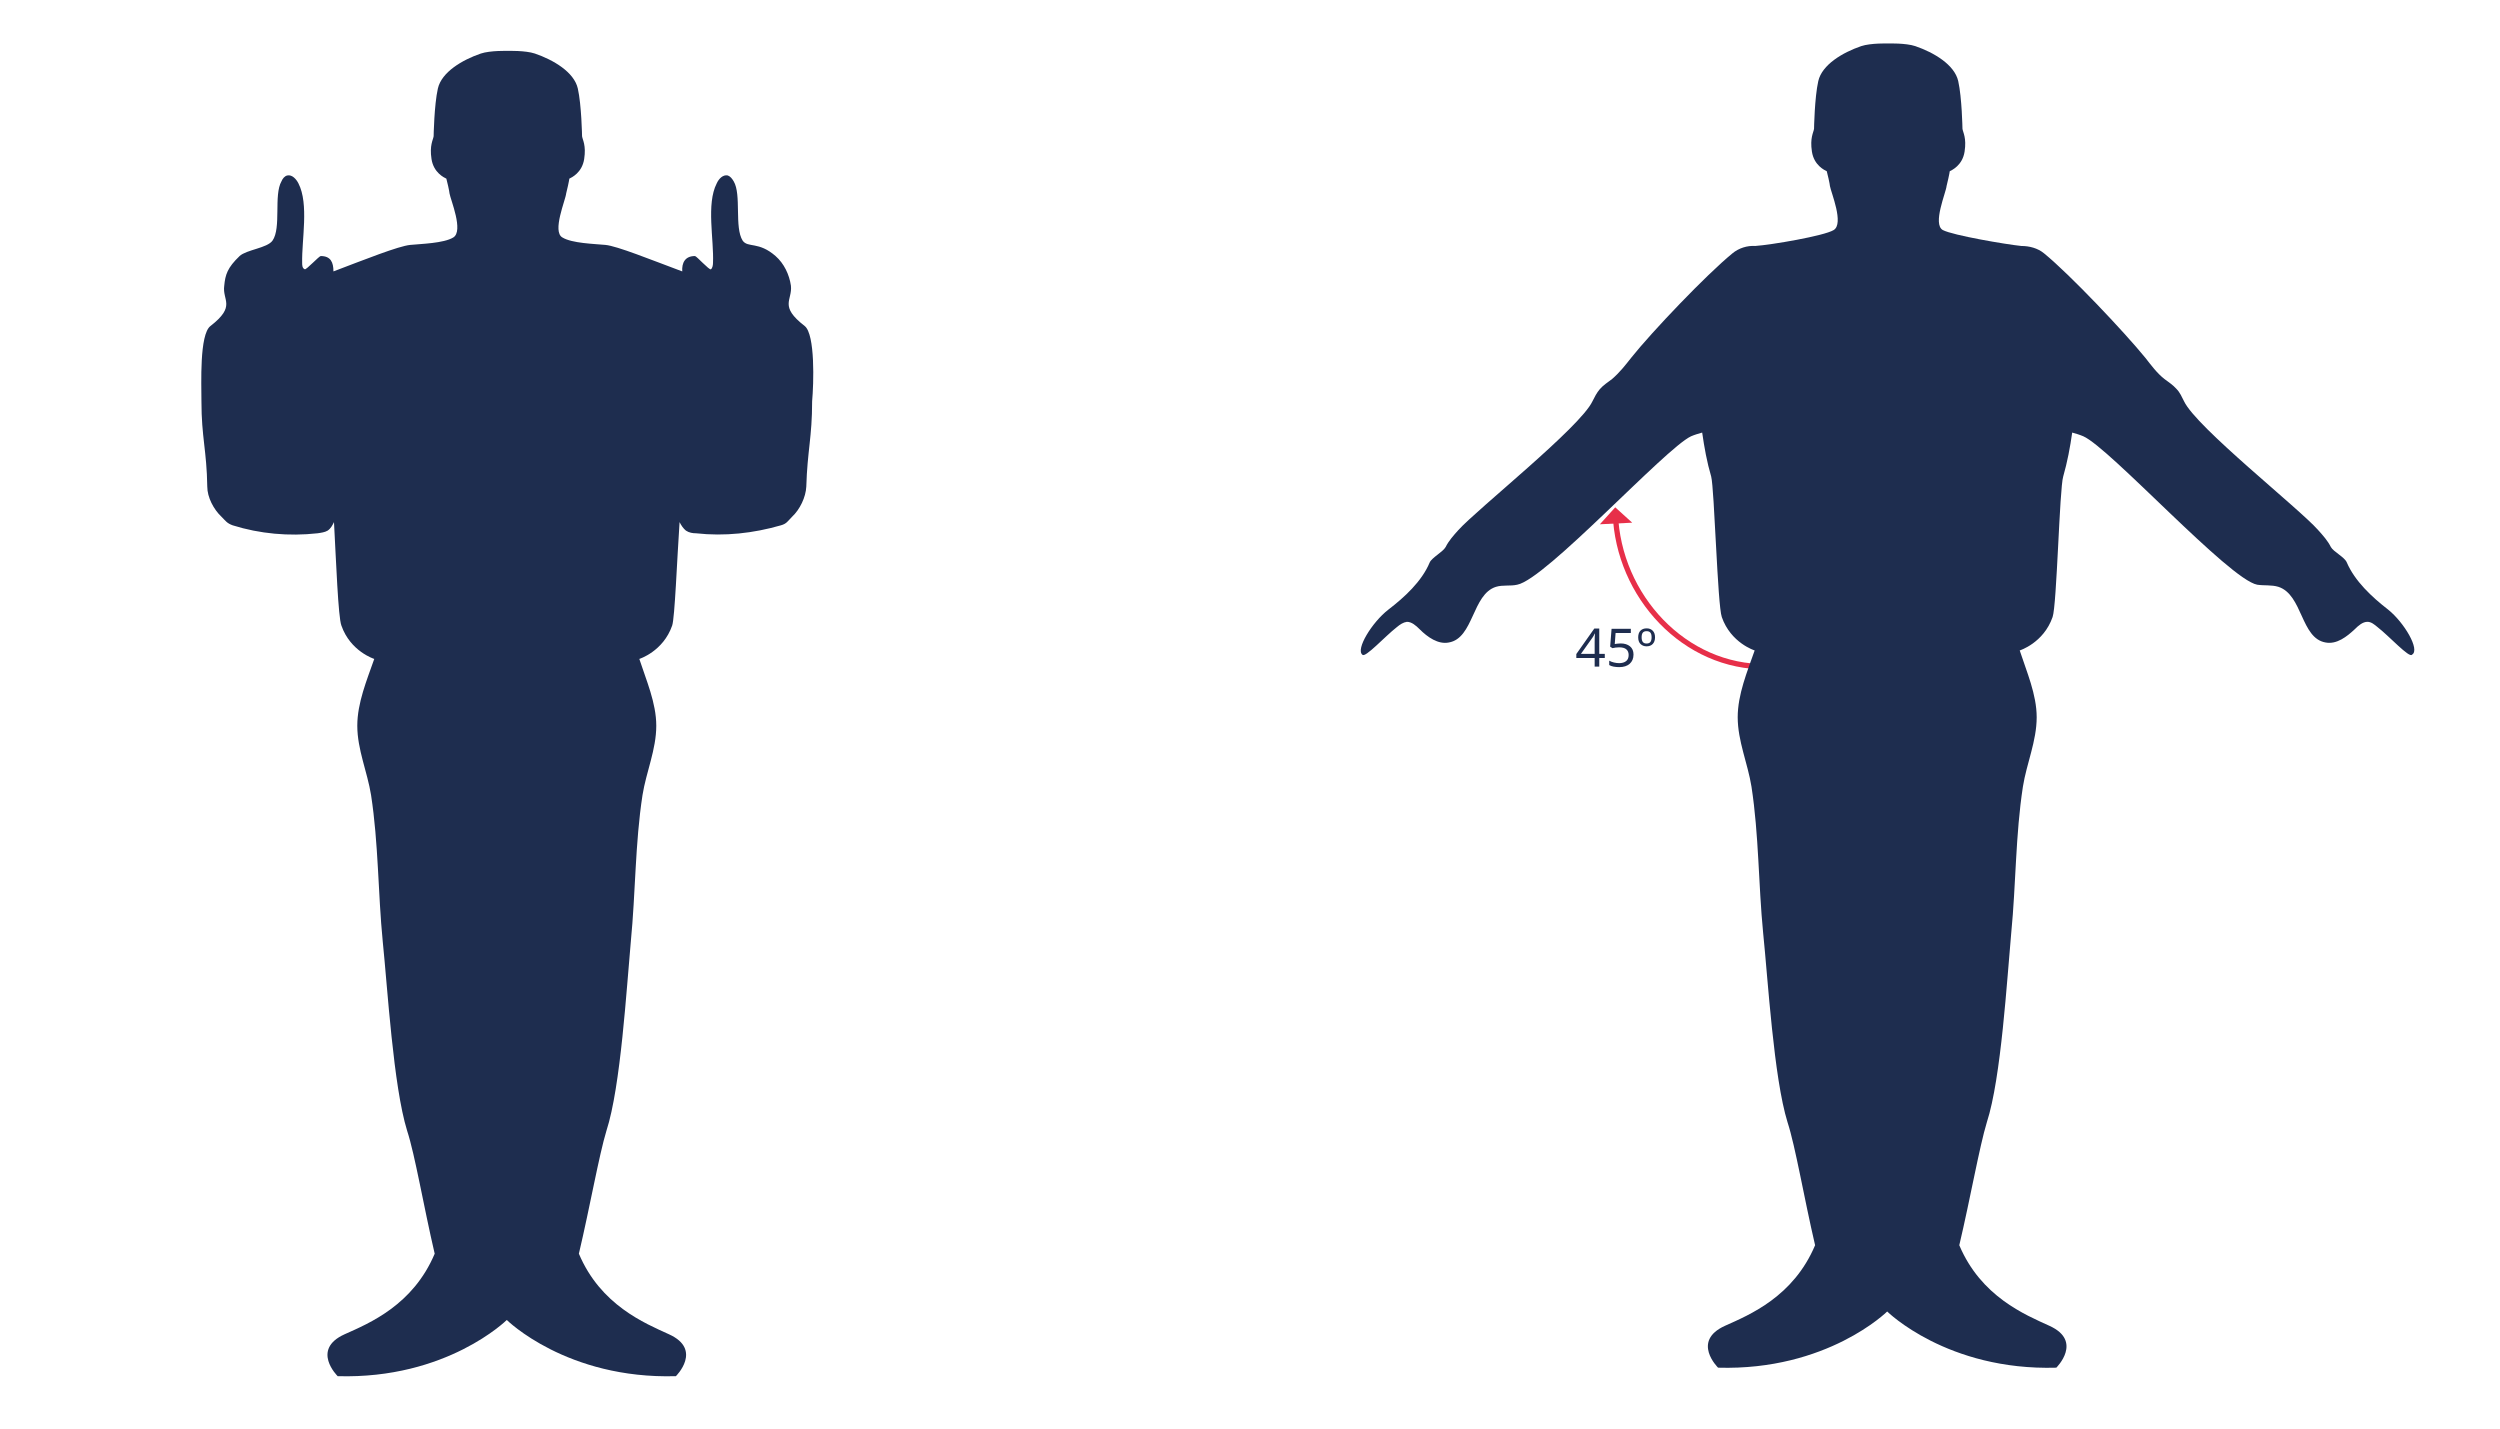
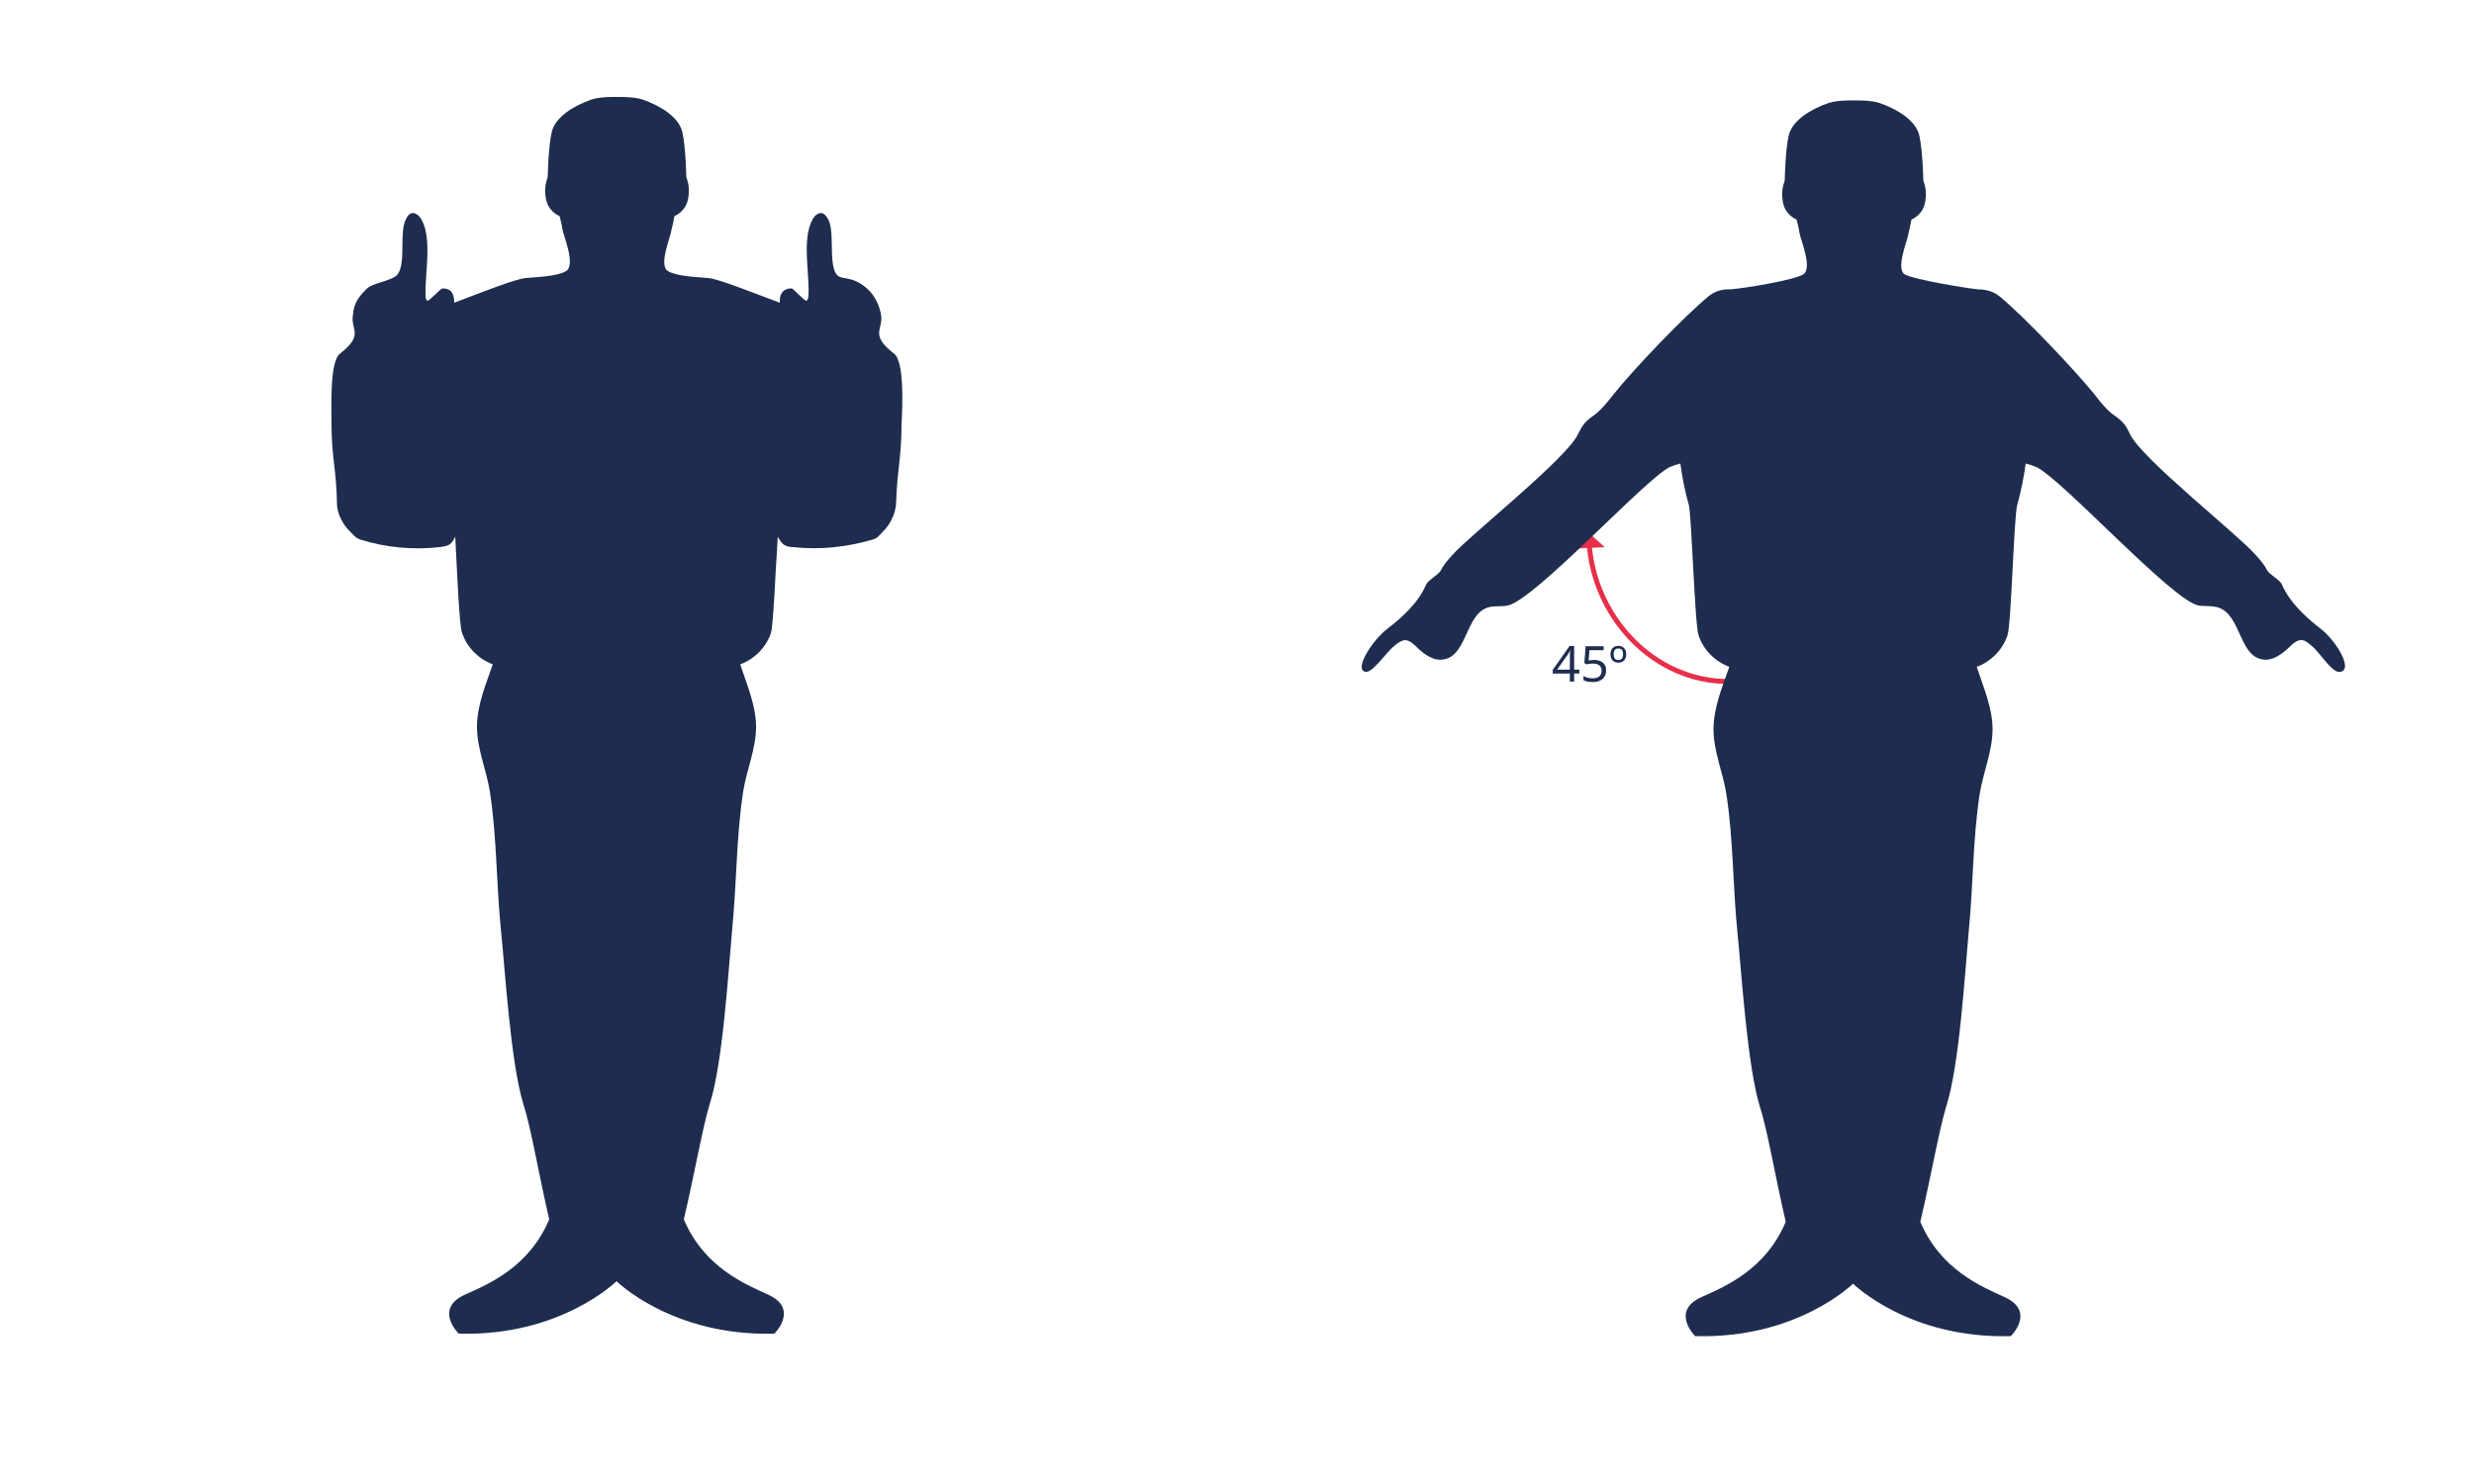
- <svg xmlns="http://www.w3.org/2000/svg" version="1.1" id="Capa_1" x="0px" y="0px" viewBox="0 0 471.6 269.4" style="enable-background:new 0 0 471.6 269.4;" xml:space="preserve">
+ <svg xmlns="http://www.w3.org/2000/svg" version="1.1" id="Capa_1" x="0px" y="0px" viewBox="0 0 500 300" style="enable-background:new 0 0 500 300;" xml:space="preserve">
  <style type="text/css">
	.st0{fill:none;stroke:#E72F49;stroke-miterlimit:10;}
	.st1{fill:#E72F49;}
	.st2{fill:#1E2D4F;}
	.st3{font-family:'ArialUnicodeMS';}
	.st4{font-size:10px;}
</style>
  <g>
    <g>
-       <path class="st0" d="M334.7,125.7c-15.6,1.1-28.6-11.9-29.9-27.4" />
+       <path class="st0" d="M351.1,137.7c-15.6,1.1-28.6-11.9-29.9-27.4" />
      <g>
-         <polygon class="st1" points="301.8,98.9 307.9,98.6 304.7,95.7    " />
+         <polygon class="st1" points="318.3,110.9 324.3,110.6 321.1,107.7    " />
      </g>
    </g>
  </g>
-   <path class="st2" d="M450.5,115c-3.1-2.4-6.3-5.4-7.8-8.9c-0.4-1-2.5-2-3-2.9c-0.6-1.2-1.5-2.2-2.4-3.2c-3.6-4.1-23-19.4-25.3-24.3  c-0.4-0.8-0.8-1.7-1.4-2.3c-0.7-0.8-1.5-1.3-2.3-1.9c-1.4-1.1-2.5-2.6-3.6-4c-4-4.9-14.2-15.7-19.1-19.7c-1.2-1-2.8-1.4-4.3-1.4  c-2.9-0.3-12.9-2-14.8-3c-2-1.1,0.6-7.1,0.7-8.3c0.1-0.3,0.6-2.6,0.6-2.8c0.4-0.2,2.4-1.1,2.8-3.7c0.4-2.6-0.3-3.6-0.4-4.3  c0,0-0.1-5.9-0.8-9c-0.7-3.1-4.6-5.4-8.1-6.6c-1.8-0.6-5.1-0.5-5.1-0.5s-3.3-0.1-5.1,0.5c-3.5,1.2-7.4,3.5-8.1,6.6  c-0.7,3.1-0.8,9-0.8,9c-0.1,0.7-0.8,1.7-0.4,4.3c0.4,2.6,2.4,3.5,2.8,3.7c0.1,0.3,0.6,2.5,0.6,2.8c0.2,1.2,2.7,7.1,0.7,8.3  c-1.8,1.1-11.8,2.8-14.8,3c-1.5-0.1-3.1,0.4-4.3,1.4c-4.9,4-15.2,14.8-19.1,19.7c-1.1,1.4-2.2,2.8-3.6,4c-0.8,0.6-1.7,1.2-2.3,1.9  c-0.6,0.7-1,1.5-1.4,2.3c-2.3,4.9-21.7,20.3-25.3,24.3c-0.9,1-1.8,2-2.4,3.2c-0.5,0.9-2.6,2-3,2.9c-1.5,3.6-4.8,6.6-7.8,8.9  c-3.1,2.4-6.2,7.5-4.9,8.5c0.5,0.7,4.3-3.5,6.5-5.2c0.6-0.5,1.2-0.9,1.9-1c0.9,0,1.7,0.7,2.4,1.4c1.5,1.5,3.5,2.9,5.5,2.5  c4.7-0.8,4.4-9.1,8.9-10.5c1.3-0.4,2.7-0.1,4-0.4c5.4-1,27.9-25.7,32.8-28c0.7-0.3,1.4-0.5,2.1-0.7c0.4,2.8,0.9,5.6,1.7,8.3  c0.6,2.3,1.2,24.3,2,26.5c1.7,4.9,6.2,6.3,6.2,6.3c-1.4,4-3.2,8.3-3.2,12.6c0,4.5,1.9,8.7,2.6,13.1c1.4,9.1,1.3,18.4,2.2,27.6  c0.9,8.7,2,27.3,4.6,35.7c1.5,4.6,3.1,14.2,5.2,23.2c-4.1,9.7-12.3,13.1-17,15.2c-6.4,2.9-1.3,7.9-1.3,7.9  c20.6,0.6,31.9-10.6,31.9-10.6s11.3,11.2,31.9,10.6c0,0,5.1-5-1.3-7.9c-4.6-2.1-12.9-5.5-17-15.2c2.1-8.9,3.8-18.6,5.2-23.2  c2.7-8.3,3.8-27,4.6-35.7c0.9-9.2,0.8-18.5,2.2-27.6c0.7-4.4,2.6-8.6,2.6-13.1c0-4.3-1.9-8.6-3.2-12.6c0,0,4.5-1.4,6.2-6.3  c0.8-2.2,1.3-24.2,2-26.5c0.8-2.8,1.3-5.5,1.7-8.3c0.7,0.2,1.4,0.4,2.1,0.7c5,2.2,27.5,27,32.8,28c1.3,0.2,2.7,0,4,0.4  c4.6,1.5,4.2,9.7,8.9,10.5c2.1,0.4,4-1.1,5.5-2.5c0.7-0.7,1.5-1.4,2.4-1.4c0.7,0,1.3,0.5,1.9,1c2.2,1.7,6,5.9,6.5,5.2  C456.6,122.6,453.5,117.4,450.5,115z" />
-   <text transform="matrix(1.0109 0 0 1 297.1515 125.7525)" class="st2 st3 st4">45º</text>
-   <path class="st2" d="M151.8,61.5c-4.9-3.8-2.3-4.8-2.6-7.6c-0.3-2.1-1.3-4.2-2.9-5.6c-3.2-2.8-5.2-1.5-6.2-2.9  c-1.6-2.5-0.2-8.7-1.7-11.2c-0.3-0.5-0.6-0.9-1.1-1.1c-0.9-0.2-1.7,0.6-2.1,1.5c-2,3.9-0.5,10.6-0.7,15c0,0.4-0.1,1-0.4,1.2  c-0.3,0.2-2.7-2.5-3-2.5c-1.9,0-2.5,1.3-2.4,2.9c-5.9-2.2-12.3-4.8-14.5-5c-2.1-0.2-6.3-0.3-8.1-1.4c-2-1.1,0.6-7.1,0.7-8.3  c0.1-0.3,0.6-2.6,0.6-2.8c0.4-0.2,2.4-1.1,2.8-3.7c0.4-2.6-0.3-3.6-0.4-4.3c0,0-0.1-5.9-0.8-9c-0.7-3.1-4.6-5.4-8.1-6.6  c-1.8-0.6-5.1-0.5-5.1-0.5s-3.3-0.1-5.1,0.5c-3.5,1.2-7.4,3.5-8.1,6.6c-0.7,3.1-0.8,9-0.8,9c-0.1,0.7-0.8,1.7-0.4,4.3  c0.4,2.6,2.4,3.5,2.8,3.7c0.1,0.3,0.6,2.5,0.6,2.8c0.2,1.2,2.7,7.1,0.7,8.3c-1.8,1.1-6.1,1.2-8.1,1.4c-2.2,0.2-8.7,2.8-14.5,5  c0-1.7-0.5-2.9-2.4-2.9c-0.3,0-2.7,2.6-3,2.5C57,50.6,57,50,57,49.6c-0.1-4.4,1.3-11.1-0.7-15c-0.4-0.8-1.2-1.7-2.1-1.5  c-0.5,0.1-0.9,0.6-1.1,1.1c-1.5,2.6,0,8.8-1.7,11.2c-1,1.4-4.9,1.7-6.2,2.9c-2.3,2.2-2.7,3.5-2.9,5.6c-0.4,2.8,2.3,3.8-2.6,7.6  C37.6,63.1,38,72.4,38,75.7c0,6.8,1,9.3,1.1,16.1c0,2,1.2,4.3,2.7,5.7c0.8,0.8,1,1.2,2.1,1.6c5.1,1.6,10.6,2.1,16,1.5  c0.7-0.1,1.4-0.2,1.9-0.5c0.6-0.4,0.9-1,1.2-1.6c0,0,0-0.1,0-0.1c0.4,7.4,0.8,18.1,1.4,19.6c1.7,4.9,6.2,6.3,6.2,6.3  c-1.4,4-3.2,8.3-3.2,12.6c0,4.5,1.9,8.7,2.6,13.1c1.4,9.1,1.3,18.4,2.2,27.6c0.9,8.7,2,27.3,4.6,35.7c1.5,4.6,3.1,14.2,5.2,23.2  c-4.1,9.7-12.3,13.1-17,15.2c-6.4,2.9-1.3,7.9-1.3,7.9c20.6,0.6,31.9-10.6,31.9-10.6s11.3,11.2,31.9,10.6c0,0,5.1-5-1.3-7.9  c-4.6-2.1-12.9-5.5-17-15.2c2.1-8.9,3.8-18.6,5.2-23.2c2.7-8.3,3.8-27,4.6-35.7c0.9-9.2,0.8-18.5,2.2-27.6c0.7-4.4,2.6-8.6,2.6-13.1  c0-4.3-1.9-8.6-3.2-12.6c0,0,4.5-1.4,6.2-6.3c0.5-1.5,0.9-12.2,1.4-19.6c0,0,0,0.1,0,0.1c0.3,0.6,0.7,1.2,1.2,1.6  c0.6,0.4,1.3,0.5,1.9,0.5c5.4,0.6,10.8,0,16-1.5c1.1-0.3,1.3-0.8,2.1-1.6c1.5-1.4,2.6-3.7,2.7-5.7c0.2-6.8,1.1-9.3,1.1-16.1  C153.5,72.4,153.8,63.1,151.8,61.5z" />
+   <path class="st2" d="M469,127.1c-3.1-2.4-6.3-5.4-7.8-8.9c-0.4-1-2.5-2-3-2.9c-0.6-1.2-1.5-2.2-2.4-3.2c-3.6-4.1-23-19.4-25.3-24.3  c-0.4-0.8-0.8-1.7-1.4-2.3c-0.7-0.8-1.5-1.3-2.3-1.9c-1.4-1.1-2.5-2.6-3.6-4c-4-4.9-14.2-15.7-19.1-19.7c-1.2-1-2.8-1.4-4.3-1.4  c-2.9-0.3-12.9-2-14.8-3c-2-1.1,0.6-7.1,0.7-8.3c0.1-0.3,0.6-2.6,0.6-2.8c0.4-0.2,2.4-1.1,2.8-3.7c0.4-2.6-0.3-3.6-0.4-4.3  c0,0-0.1-5.9-0.8-9c-0.7-3.1-4.6-5.4-8.1-6.6c-1.8-0.6-5.1-0.5-5.1-0.5s-3.3-0.1-5.1,0.5c-3.5,1.2-7.4,3.5-8.1,6.6  c-0.7,3.1-0.8,9-0.8,9c-0.1,0.7-0.8,1.7-0.4,4.3c0.4,2.6,2.4,3.5,2.8,3.7c0.1,0.3,0.6,2.5,0.6,2.8c0.2,1.2,2.7,7.1,0.7,8.3  c-1.8,1.1-11.8,2.8-14.8,3c-1.5-0.1-3.1,0.4-4.3,1.4c-4.9,4-15.2,14.8-19.1,19.7c-1.1,1.4-2.2,2.8-3.6,4c-0.8,0.6-1.7,1.2-2.3,1.9  c-0.6,0.7-1,1.5-1.4,2.3c-2.3,4.9-21.7,20.3-25.3,24.3c-0.9,1-1.8,2-2.4,3.2c-0.5,0.9-2.6,2-3,2.9c-1.5,3.6-4.8,6.6-7.8,8.9  c-3.1,2.4-6.2,7.5-4.9,8.5c1.5,1.3,4.3-3.5,6.5-5.2c0.6-0.5,1.2-0.9,1.9-1c0.9,0,1.7,0.7,2.4,1.4c1.5,1.5,3.5,2.9,5.5,2.5  c4.7-0.8,4.4-9.1,8.9-10.5c1.3-0.4,2.7-0.1,4-0.4c5.4-1,27.9-25.7,32.8-28c0.7-0.3,1.4-0.5,2.1-0.7c0.4,2.8,0.9,5.6,1.7,8.3  c0.6,2.3,1.2,24.3,2,26.5c1.7,4.9,6.2,6.3,6.2,6.3c-1.4,4-3.2,8.3-3.2,12.6c0,4.5,1.9,8.7,2.6,13.1c1.4,9.1,1.3,18.4,2.2,27.6  c0.9,8.7,2,27.3,4.6,35.7c1.5,4.6,3.1,14.2,5.2,23.2c-4.1,9.7-12.3,13.1-17,15.2c-6.4,2.9-1.3,7.9-1.3,7.9  c20.6,0.6,31.9-10.6,31.9-10.6s11.3,11.2,31.9,10.6c0,0,5.1-5-1.3-7.9c-4.6-2.1-12.9-5.5-17-15.2c2.1-8.9,3.8-18.6,5.2-23.2  c2.7-8.3,3.8-27,4.6-35.7c0.9-9.2,0.8-18.5,2.2-27.6c0.7-4.4,2.6-8.6,2.6-13.1c0-4.3-1.9-8.6-3.2-12.6c0,0,4.5-1.4,6.2-6.3  c0.8-2.2,1.3-24.2,2-26.5c0.8-2.8,1.3-5.5,1.7-8.3c0.7,0.2,1.4,0.4,2.1,0.7c5,2.2,27.5,27,32.8,28c1.3,0.2,2.7,0,4,0.4  c4.6,1.5,4.2,9.7,8.9,10.5c2.1,0.4,4-1.1,5.5-2.5c0.7-0.7,1.5-1.4,2.4-1.4c0.7,0,1.3,0.5,1.9,1c2.2,1.7,4.7,6.6,6.5,5.2  C475.1,134.6,472,129.4,469,127.1z" />
+   <text transform="matrix(1.0109 0 0 1 313.6087 137.7859)" class="st2 st3 st4">45º</text>
+   <path class="st2" d="M180.7,71.5c-4.9-3.8-2.3-4.8-2.6-7.6c-0.3-2.1-1.3-4.2-2.9-5.6c-3.2-2.8-5.2-1.5-6.2-2.9  c-1.6-2.5-0.2-8.7-1.7-11.2c-0.3-0.5-0.6-0.9-1.1-1.1c-0.9-0.2-1.7,0.6-2.1,1.5c-2,3.9-0.5,10.6-0.7,15c0,0.4-0.1,1-0.4,1.2  c-0.3,0.2-2.7-2.5-3-2.5c-1.9,0-2.5,1.3-2.4,2.9c-5.9-2.2-12.3-4.8-14.5-5c-2.1-0.2-6.3-0.3-8.1-1.4c-2-1.1,0.6-7.1,0.7-8.3  c0.1-0.3,0.6-2.6,0.6-2.8c0.4-0.2,2.4-1.1,2.8-3.7c0.4-2.6-0.3-3.6-0.4-4.3c0,0-0.1-5.9-0.8-9c-0.7-3.1-4.6-5.4-8.1-6.6  c-1.8-0.6-5.1-0.5-5.1-0.5s-3.3-0.1-5.1,0.5c-3.5,1.2-7.4,3.5-8.1,6.6c-0.7,3.1-0.8,9-0.8,9c-0.1,0.7-0.8,1.7-0.4,4.3  c0.4,2.6,2.4,3.5,2.8,3.7c0.1,0.3,0.6,2.5,0.6,2.8c0.2,1.2,2.7,7.1,0.7,8.3c-1.8,1.1-6.1,1.2-8.1,1.4c-2.2,0.2-8.7,2.8-14.5,5  c0-1.7-0.5-2.9-2.4-2.9c-0.3,0-2.7,2.6-3,2.5c-0.4-0.2-0.4-0.8-0.4-1.2c-0.1-4.4,1.3-11.1-0.7-15c-0.4-0.8-1.2-1.7-2.1-1.5  c-0.5,0.1-0.9,0.6-1.1,1.1c-1.5,2.6,0,8.8-1.7,11.2c-1,1.4-4.9,1.7-6.2,2.9c-2.3,2.2-2.7,3.5-2.9,5.6c-0.4,2.8,2.3,3.8-2.6,7.6  c-2.1,1.6-1.7,10.9-1.7,14.2c0,6.8,1,9.3,1.1,16.1c0,2,1.2,4.3,2.7,5.7c0.8,0.8,1,1.2,2.1,1.6c5.1,1.6,10.6,2.1,16,1.5  c0.7-0.1,1.4-0.2,1.9-0.5c0.6-0.4,0.9-1,1.2-1.6c0,0,0-0.1,0-0.1c0.4,7.4,0.8,18.1,1.4,19.6c1.7,4.9,6.2,6.3,6.2,6.3  c-1.4,4-3.2,8.3-3.2,12.6c0,4.5,1.9,8.7,2.6,13.1c1.4,9.1,1.3,18.4,2.2,27.6c0.9,8.7,2,27.3,4.6,35.7c1.5,4.6,3.1,14.2,5.2,23.2  c-4.1,9.7-12.3,13.1-17,15.2c-6.4,2.9-1.3,7.9-1.3,7.9c20.6,0.6,31.9-10.6,31.9-10.6s11.3,11.2,31.9,10.6c0,0,5.1-5-1.3-7.9  c-4.6-2.1-12.9-5.5-17-15.2c2.1-8.9,3.8-18.6,5.2-23.2c2.7-8.3,3.8-27,4.6-35.7c0.9-9.2,0.8-18.5,2.2-27.6c0.7-4.4,2.6-8.6,2.6-13.1  c0-4.3-1.9-8.6-3.2-12.6c0,0,4.5-1.4,6.2-6.3c0.5-1.5,0.9-12.2,1.4-19.6c0,0,0,0.1,0,0.1c0.3,0.6,0.7,1.2,1.2,1.6  c0.6,0.4,1.3,0.5,1.9,0.5c5.4,0.6,10.8,0,16-1.5c1.1-0.3,1.3-0.8,2.1-1.6c1.5-1.4,2.6-3.7,2.7-5.7c0.2-6.8,1.1-9.3,1.1-16.1  C182.4,82.4,182.8,73.1,180.7,71.5z" />
</svg>
